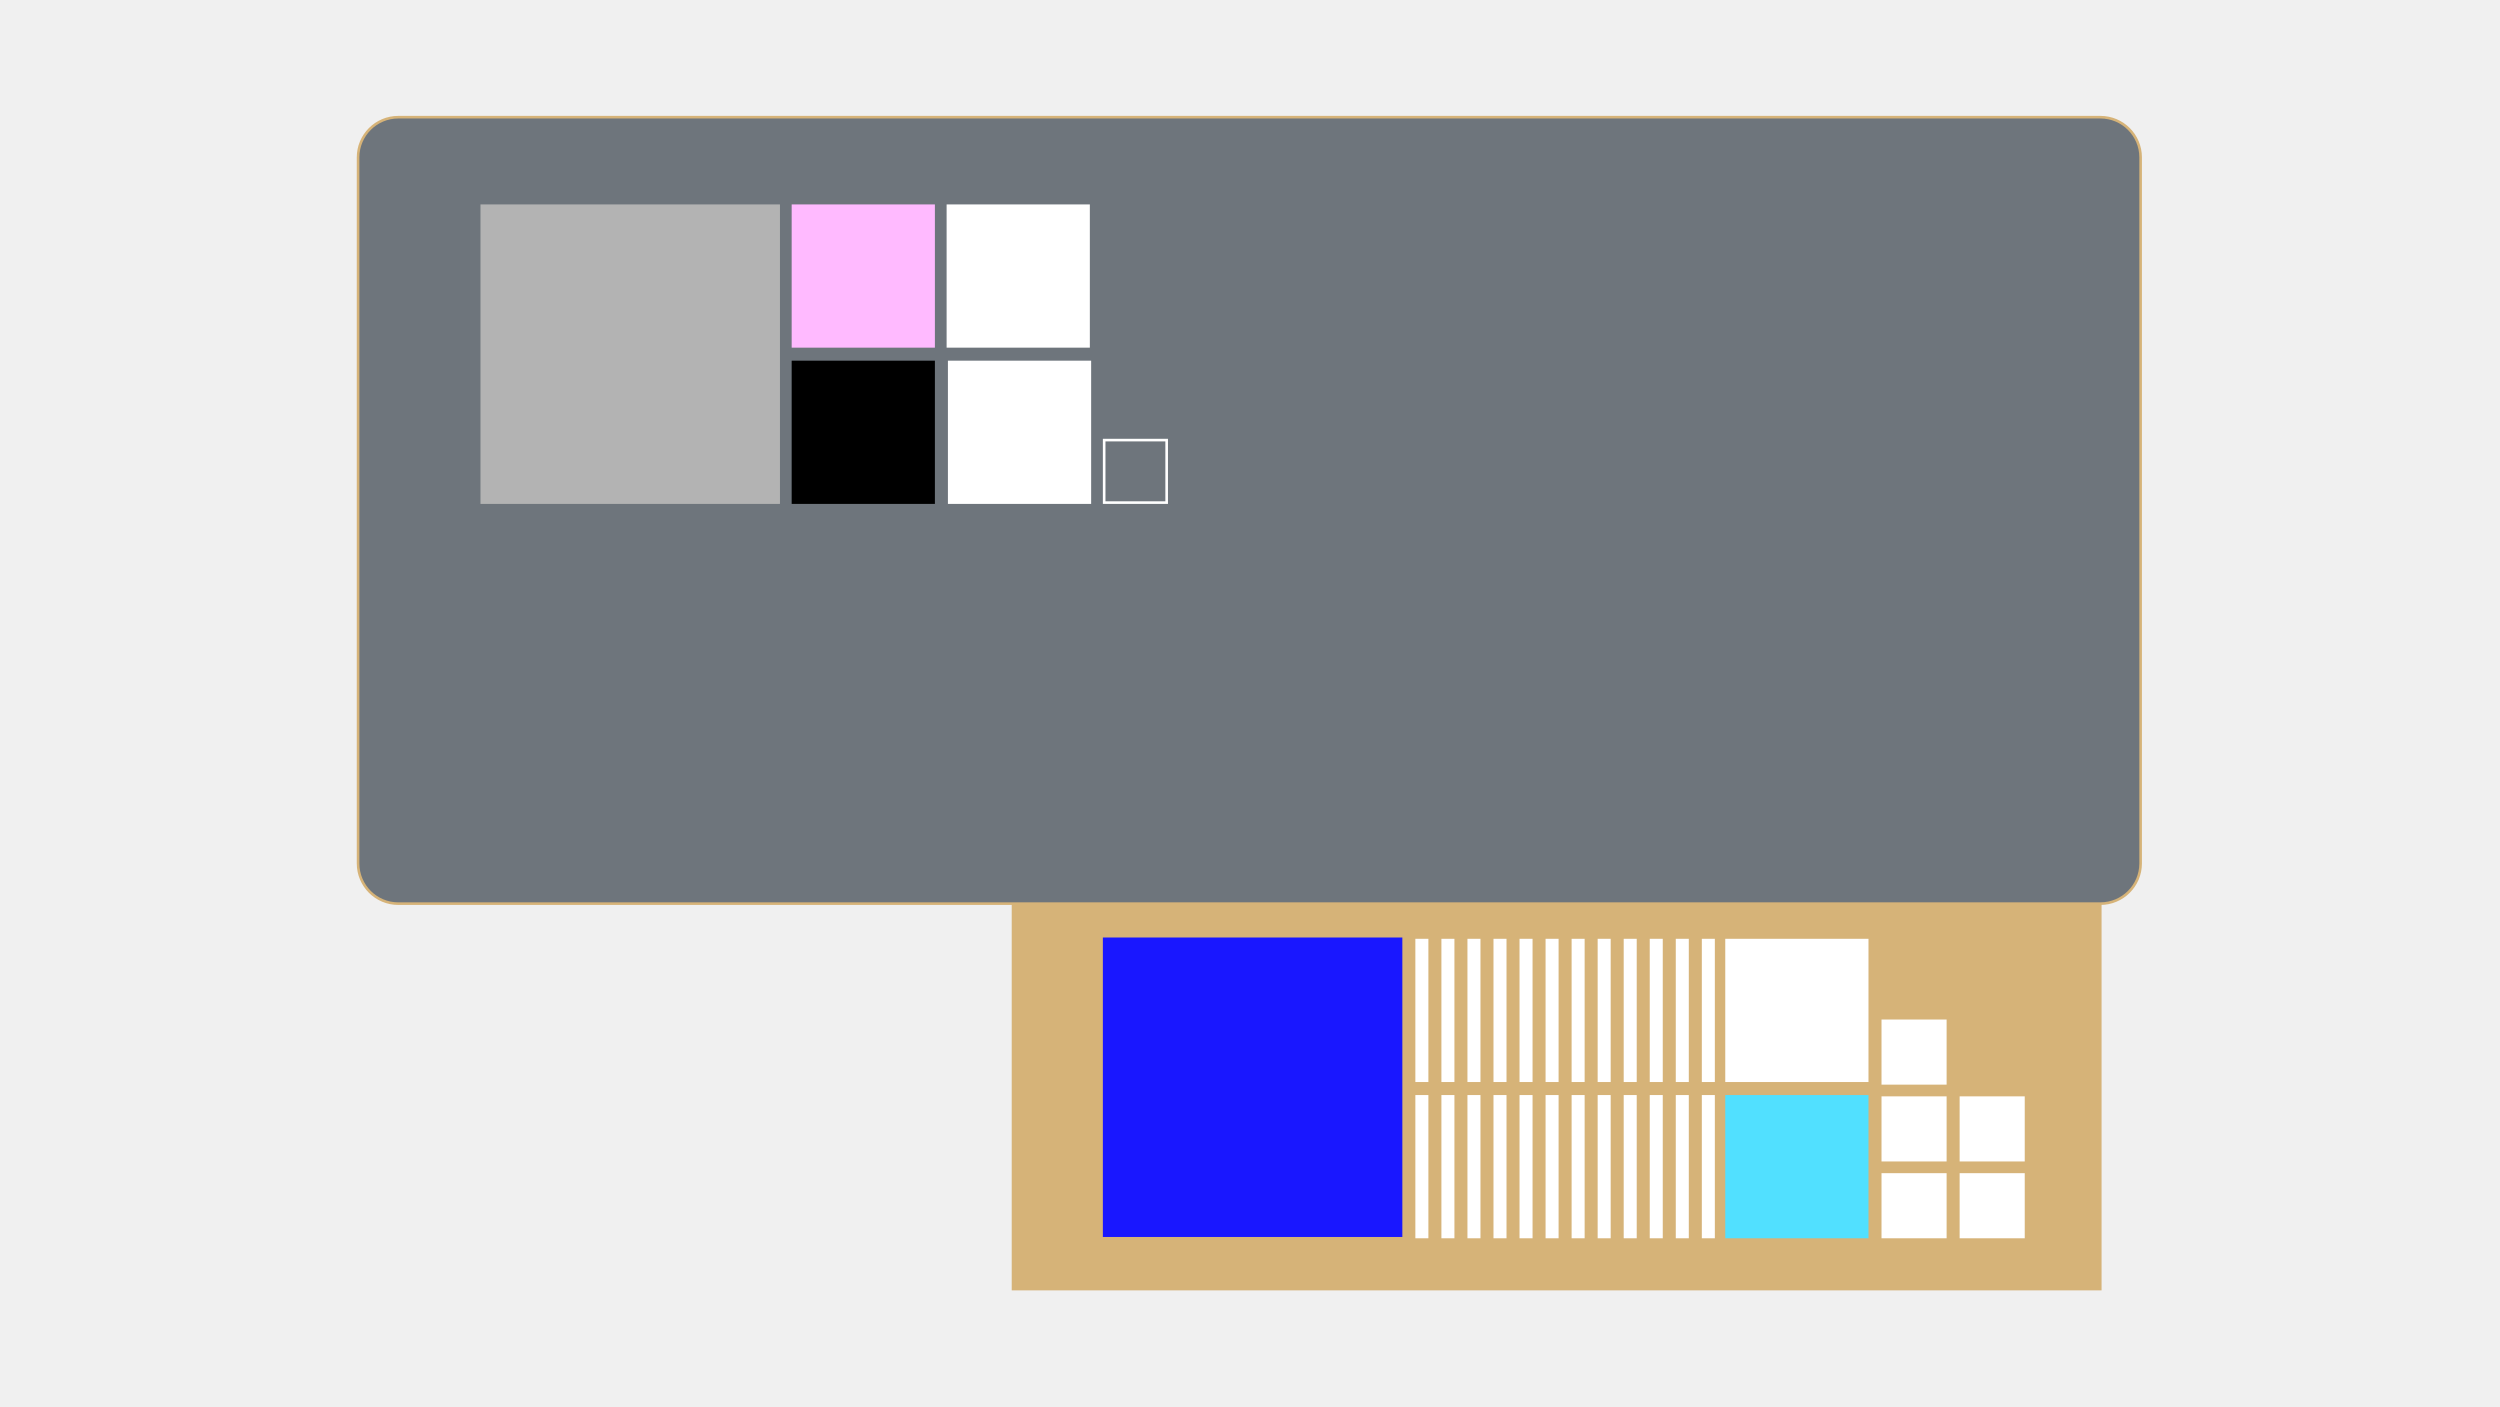
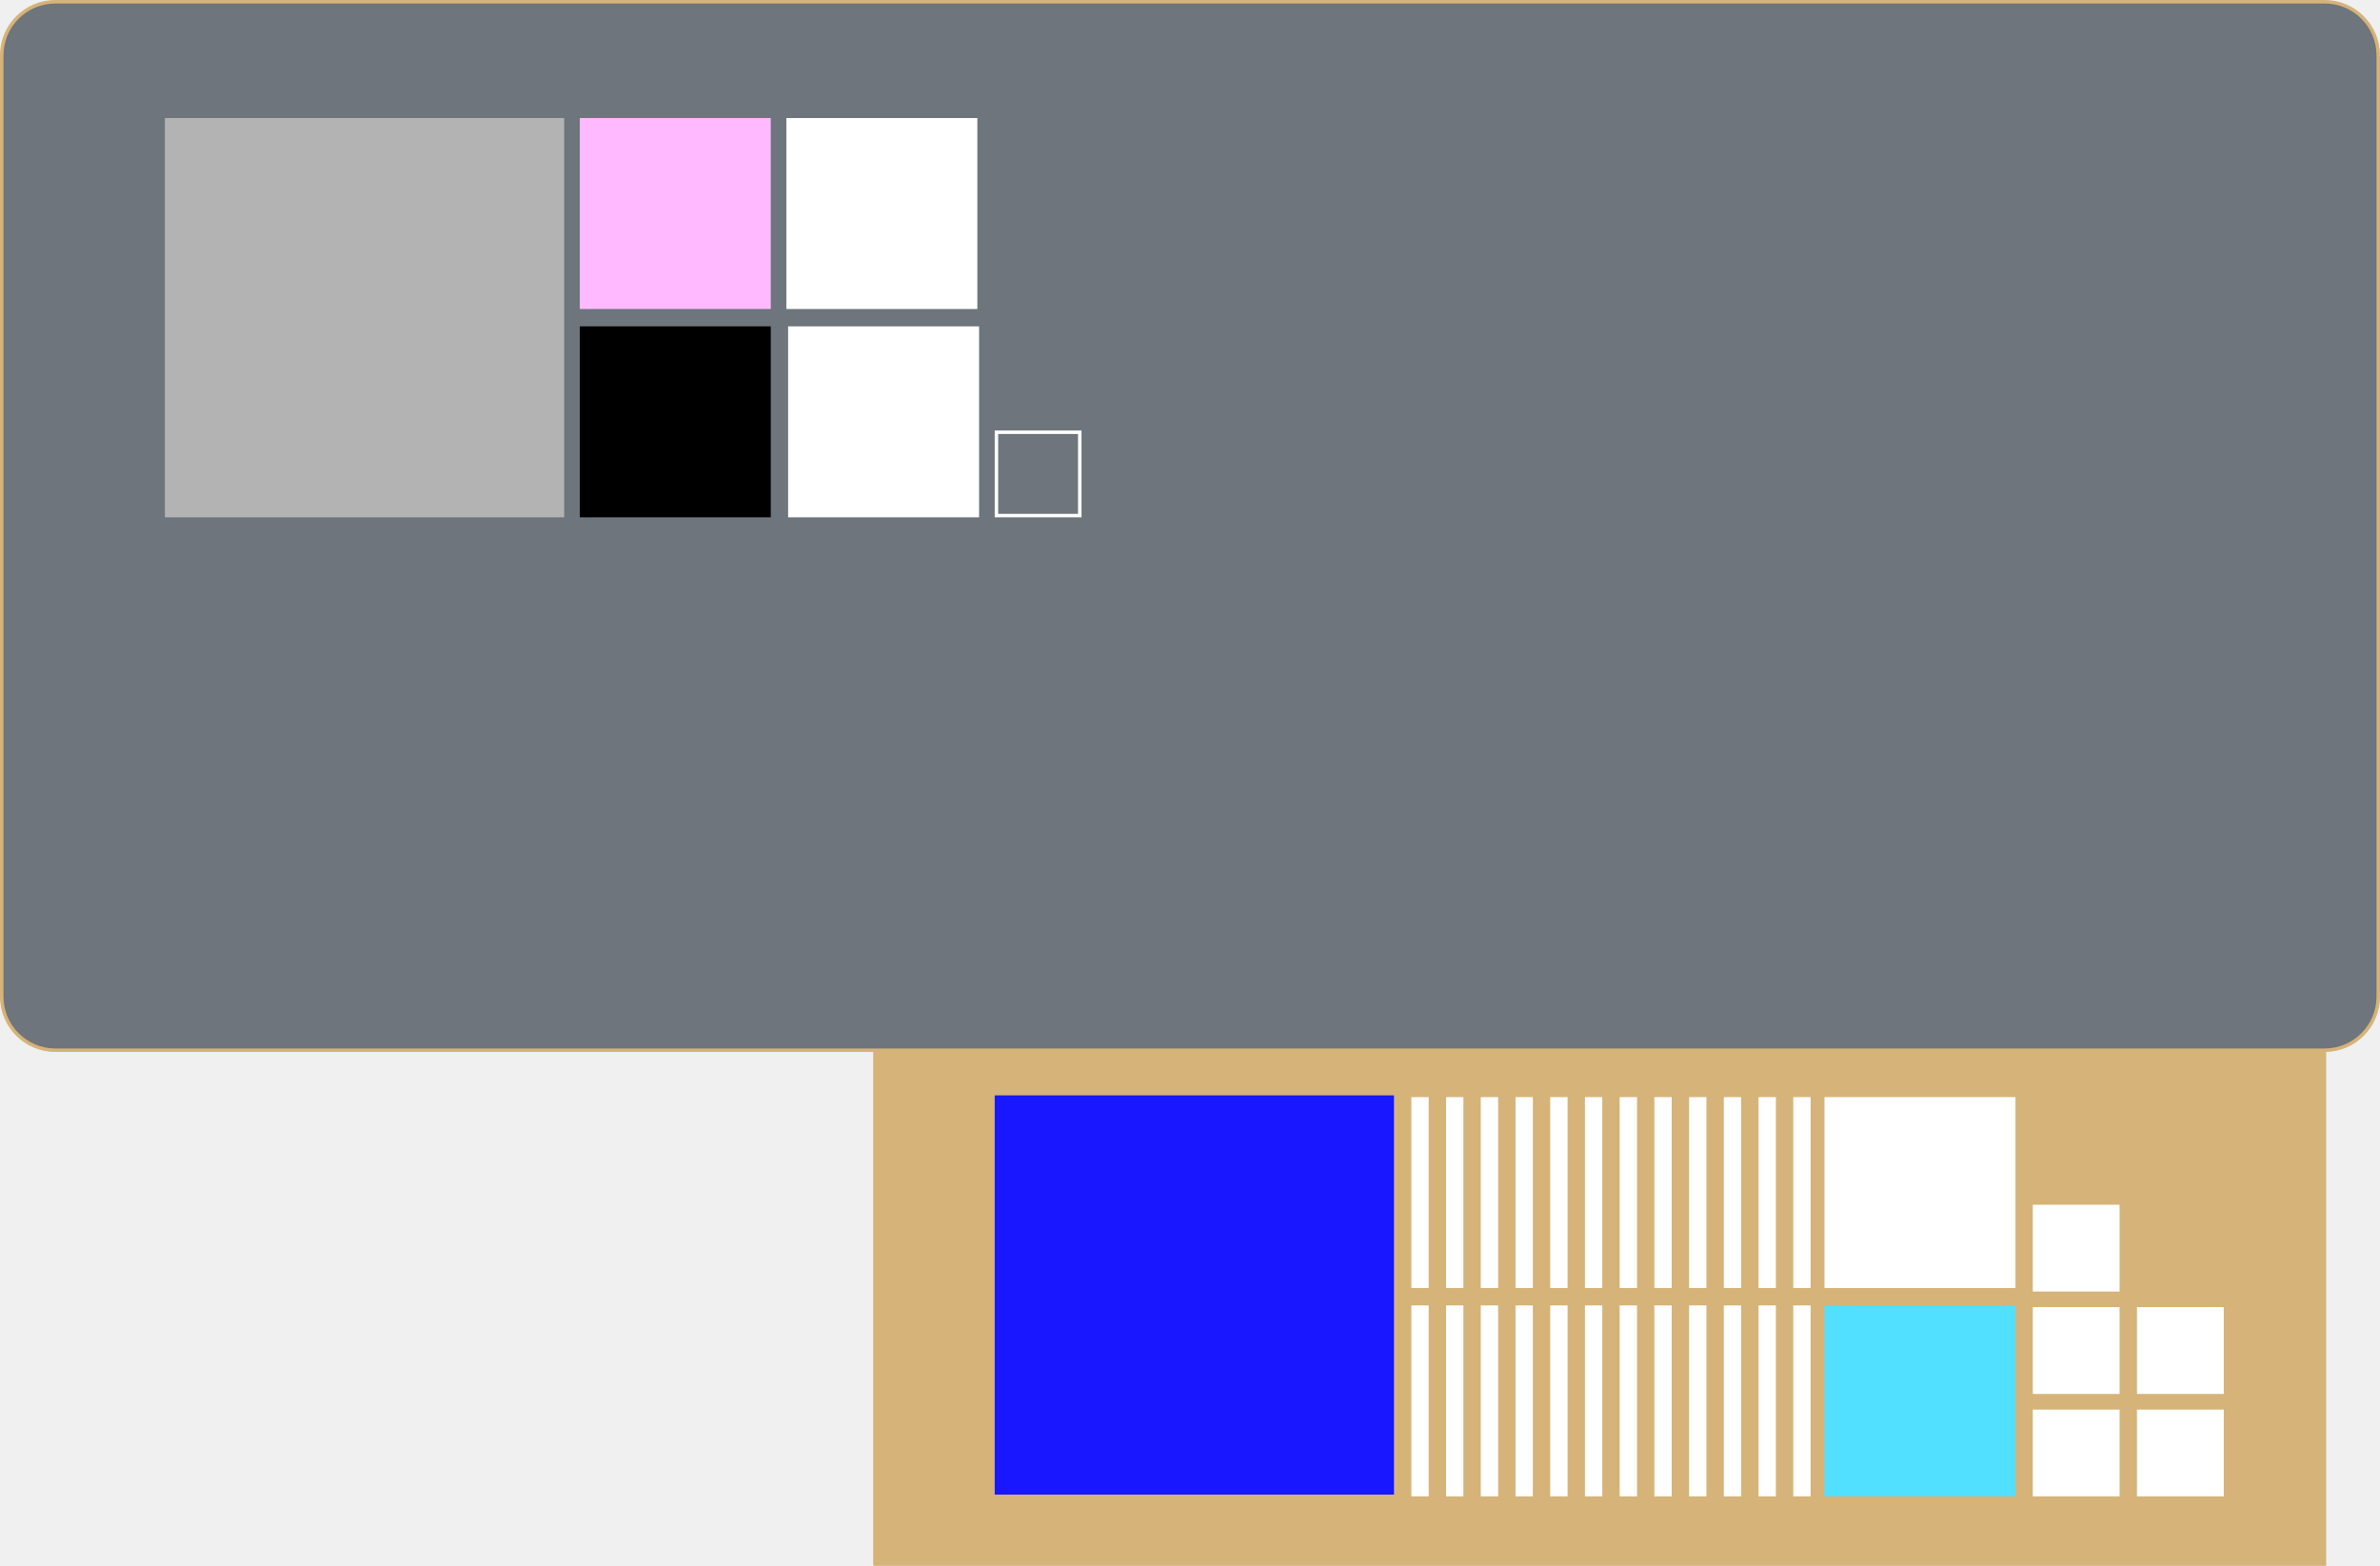
- <svg xmlns="http://www.w3.org/2000/svg" viewBox="0 0 1920 1080">
+ <svg xmlns="http://www.w3.org/2000/svg" viewBox="0 0 1371 902">
  <defs>
    <style>.cls-1{fill:#d6b378;}.cls-2{fill:#6e757c;}.cls-3{fill:#51e0ff;}.cls-4{fill:#1917ff;}.cls-5{fill:#fff;}.cls-6{fill:#b3b3b3;}.cls-7{fill:#ffbaff;}</style>
  </defs>
  <g id="Desk">
-     <rect class="cls-1" x="777" y="681" width="837" height="310" />
-     <rect class="cls-2" x="275" y="90" width="1369" height="604" rx="30.87" />
-     <path class="cls-1" d="M1613.13,91A29.9,29.9,0,0,1,1643,120.87V663.13A29.9,29.9,0,0,1,1613.13,693H305.87A29.9,29.9,0,0,1,276,663.13V120.87A29.9,29.9,0,0,1,305.87,91H1613.13m0-2H305.87A31.87,31.87,0,0,0,274,120.87V663.13A31.87,31.87,0,0,0,305.87,695H1613.13A31.87,31.87,0,0,0,1645,663.13V120.87A31.87,31.87,0,0,0,1613.13,89Z" />
+     <rect class="cls-1" x="503" y="592" width="837" height="310" />
+     <rect class="cls-2" x="1" y="1" width="1369" height="604" rx="30.87" />
+     <path class="cls-1" d="M1339.13,2A29.9,29.9,0,0,1,1369,31.87V574.13A29.9,29.9,0,0,1,1339.13,604H31.87A29.9,29.9,0,0,1,2,574.13V31.87A29.9,29.9,0,0,1,31.87,2H1339.13m0-2H31.87A31.87,31.87,0,0,0,0,31.87V574.13A31.87,31.87,0,0,0,31.87,606H1339.13A31.87,31.87,0,0,0,1371,574.13V31.87A31.87,31.87,0,0,0,1339.13,0Z" />
  </g>
  <g id="Madison">
-     <rect class="cls-3" x="1325" y="841" width="110" height="110" />
-     <rect class="cls-4" x="847" y="720" width="230" height="230" />
-     <rect class="cls-5" x="1505" y="901" width="50" height="50" />
-     <rect class="cls-5" x="1445" y="901" width="50" height="50" />
-     <rect class="cls-5" x="1505" y="842" width="50" height="50" />
-     <rect class="cls-5" x="1445" y="842" width="50" height="50" />
-     <rect class="cls-5" x="1445" y="783" width="50" height="50" />
-     <rect class="cls-5" x="1325" y="721" width="110" height="110" />
-     <rect class="cls-5" x="1087" y="841" width="10" height="110" />
-     <rect class="cls-5" x="1187" y="841" width="10" height="110" />
-     <rect class="cls-5" x="1127" y="841" width="10" height="110" />
-     <rect class="cls-5" x="1107" y="841" width="10" height="110" />
-     <rect class="cls-5" x="1147" y="841" width="10" height="110" />
-     <rect class="cls-5" x="1167" y="841" width="10" height="110" />
-     <rect class="cls-5" x="1247" y="841" width="10" height="110" />
-     <rect class="cls-5" x="1227" y="841" width="10" height="110" />
-     <rect class="cls-5" x="1267" y="841" width="10" height="110" />
-     <rect class="cls-5" x="1207" y="841" width="10" height="110" />
-     <rect class="cls-5" x="1307" y="841" width="10" height="110" />
-     <rect class="cls-5" x="1287" y="841" width="10" height="110" />
-     <rect class="cls-5" x="1087" y="721" width="10" height="110" />
-     <rect class="cls-5" x="1187" y="721" width="10" height="110" />
-     <rect class="cls-5" x="1127" y="721" width="10" height="110" />
-     <rect class="cls-5" x="1107" y="721" width="10" height="110" />
-     <rect class="cls-5" x="1147" y="721" width="10" height="110" />
-     <rect class="cls-5" x="1167" y="721" width="10" height="110" />
-     <rect class="cls-5" x="1247" y="721" width="10" height="110" />
-     <rect class="cls-5" x="1227" y="721" width="10" height="110" />
-     <rect class="cls-5" x="1267" y="721" width="10" height="110" />
-     <rect class="cls-5" x="1207" y="721" width="10" height="110" />
-     <rect class="cls-5" x="1307" y="721" width="10" height="110" />
-     <rect class="cls-5" x="1287" y="721" width="10" height="110" />
-     <rect class="cls-6" x="369" y="157" width="230" height="230" />
-     <rect x="608" y="277" width="110" height="110" />
-     <rect class="cls-5" x="727" y="157" width="110" height="110" />
-     <rect class="cls-5" x="728" y="277" width="110" height="110" />
-     <rect class="cls-7" x="608" y="157" width="110" height="110" />
-     <path class="cls-5" d="M895,339v46H849V339h46m2-2H847v50h50V337Z" />
+     <rect class="cls-3" x="1051" y="752" width="110" height="110" />
+     <rect class="cls-4" x="573" y="631" width="230" height="230" />
+     <rect class="cls-5" x="1231" y="812" width="50" height="50" />
+     <rect class="cls-5" x="1171" y="812" width="50" height="50" />
+     <rect class="cls-5" x="1231" y="753" width="50" height="50" />
+     <rect class="cls-5" x="1171" y="753" width="50" height="50" />
+     <rect class="cls-5" x="1171" y="694" width="50" height="50" />
+     <rect class="cls-5" x="1051" y="632" width="110" height="110" />
+     <rect class="cls-5" x="813" y="752" width="10" height="110" />
+     <rect class="cls-5" x="913" y="752" width="10" height="110" />
+     <rect class="cls-5" x="853" y="752" width="10" height="110" />
+     <rect class="cls-5" x="833" y="752" width="10" height="110" />
+     <rect class="cls-5" x="873" y="752" width="10" height="110" />
+     <rect class="cls-5" x="893" y="752" width="10" height="110" />
+     <rect class="cls-5" x="973" y="752" width="10" height="110" />
+     <rect class="cls-5" x="953" y="752" width="10" height="110" />
+     <rect class="cls-5" x="993" y="752" width="10" height="110" />
+     <rect class="cls-5" x="933" y="752" width="10" height="110" />
+     <rect class="cls-5" x="1033" y="752" width="10" height="110" />
+     <rect class="cls-5" x="1013" y="752" width="10" height="110" />
+     <rect class="cls-5" x="813" y="632" width="10" height="110" />
+     <rect class="cls-5" x="913" y="632" width="10" height="110" />
+     <rect class="cls-5" x="853" y="632" width="10" height="110" />
+     <rect class="cls-5" x="833" y="632" width="10" height="110" />
+     <rect class="cls-5" x="873" y="632" width="10" height="110" />
+     <rect class="cls-5" x="893" y="632" width="10" height="110" />
+     <rect class="cls-5" x="973" y="632" width="10" height="110" />
+     <rect class="cls-5" x="953" y="632" width="10" height="110" />
+     <rect class="cls-5" x="993" y="632" width="10" height="110" />
+     <rect class="cls-5" x="933" y="632" width="10" height="110" />
+     <rect class="cls-5" x="1033" y="632" width="10" height="110" />
+     <rect class="cls-5" x="1013" y="632" width="10" height="110" />
+     <rect class="cls-6" x="95" y="68" width="230" height="230" />
+     <rect x="334" y="188" width="110" height="110" />
+     <rect class="cls-5" x="453" y="68" width="110" height="110" />
+     <rect class="cls-5" x="454" y="188" width="110" height="110" />
+     <rect class="cls-7" x="334" y="68" width="110" height="110" />
+     <path class="cls-5" d="M621,250v46H575V250h46m2-2H573v50h50V248Z" />
  </g>
</svg>
